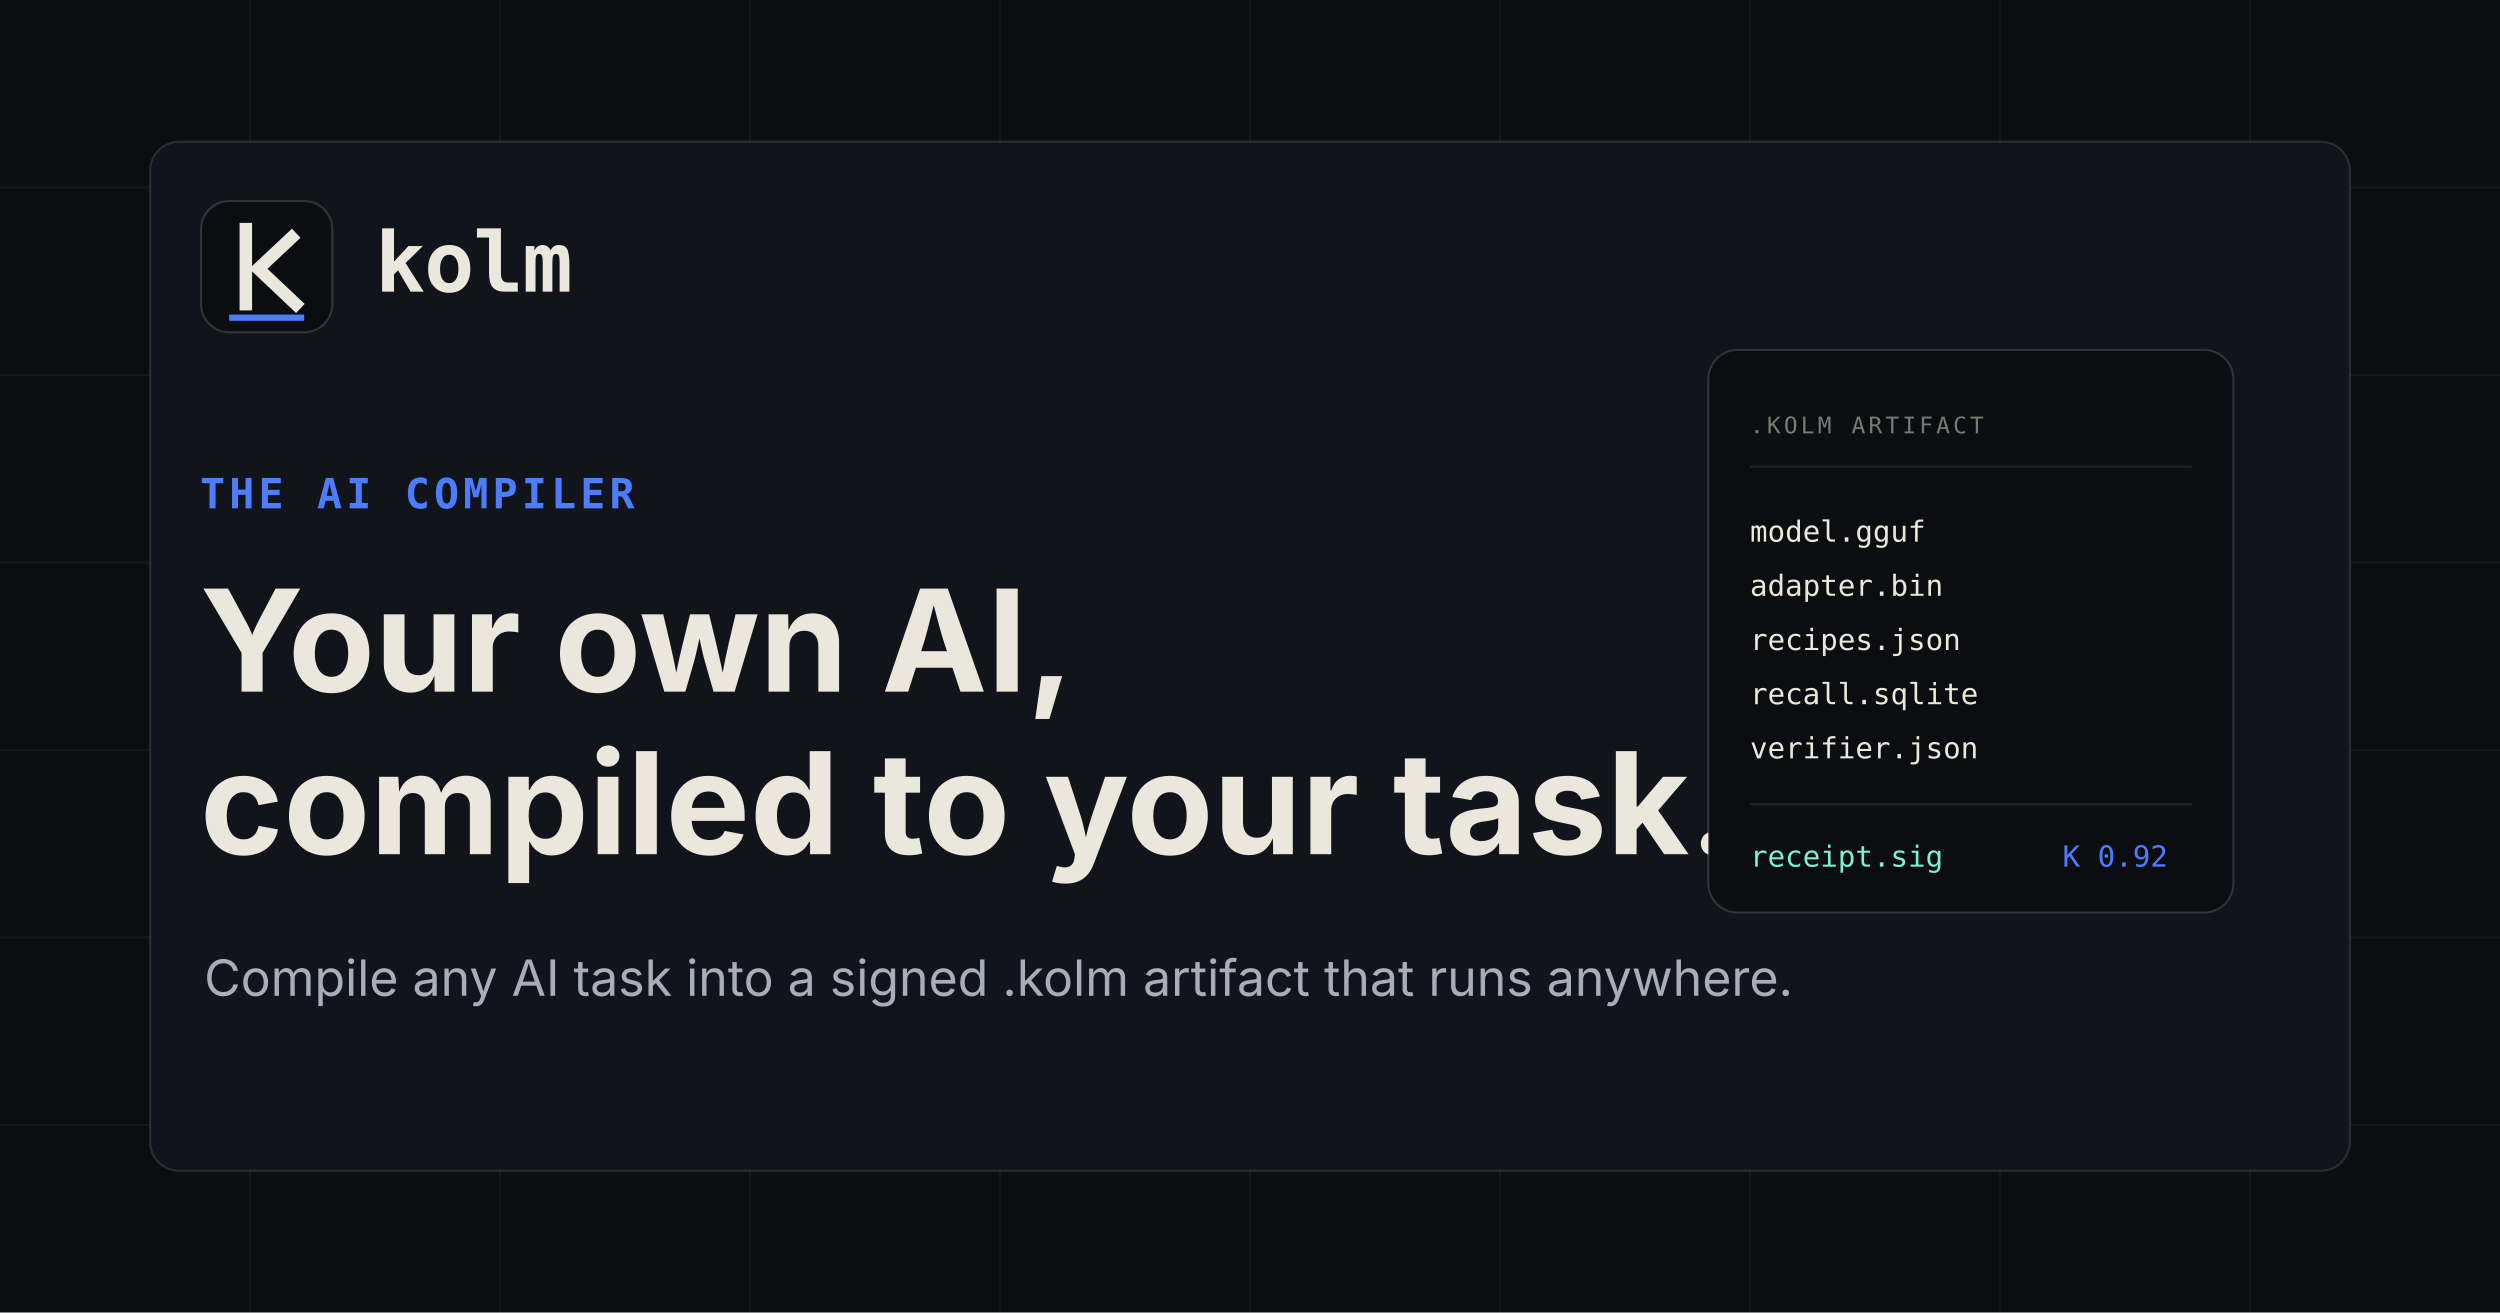
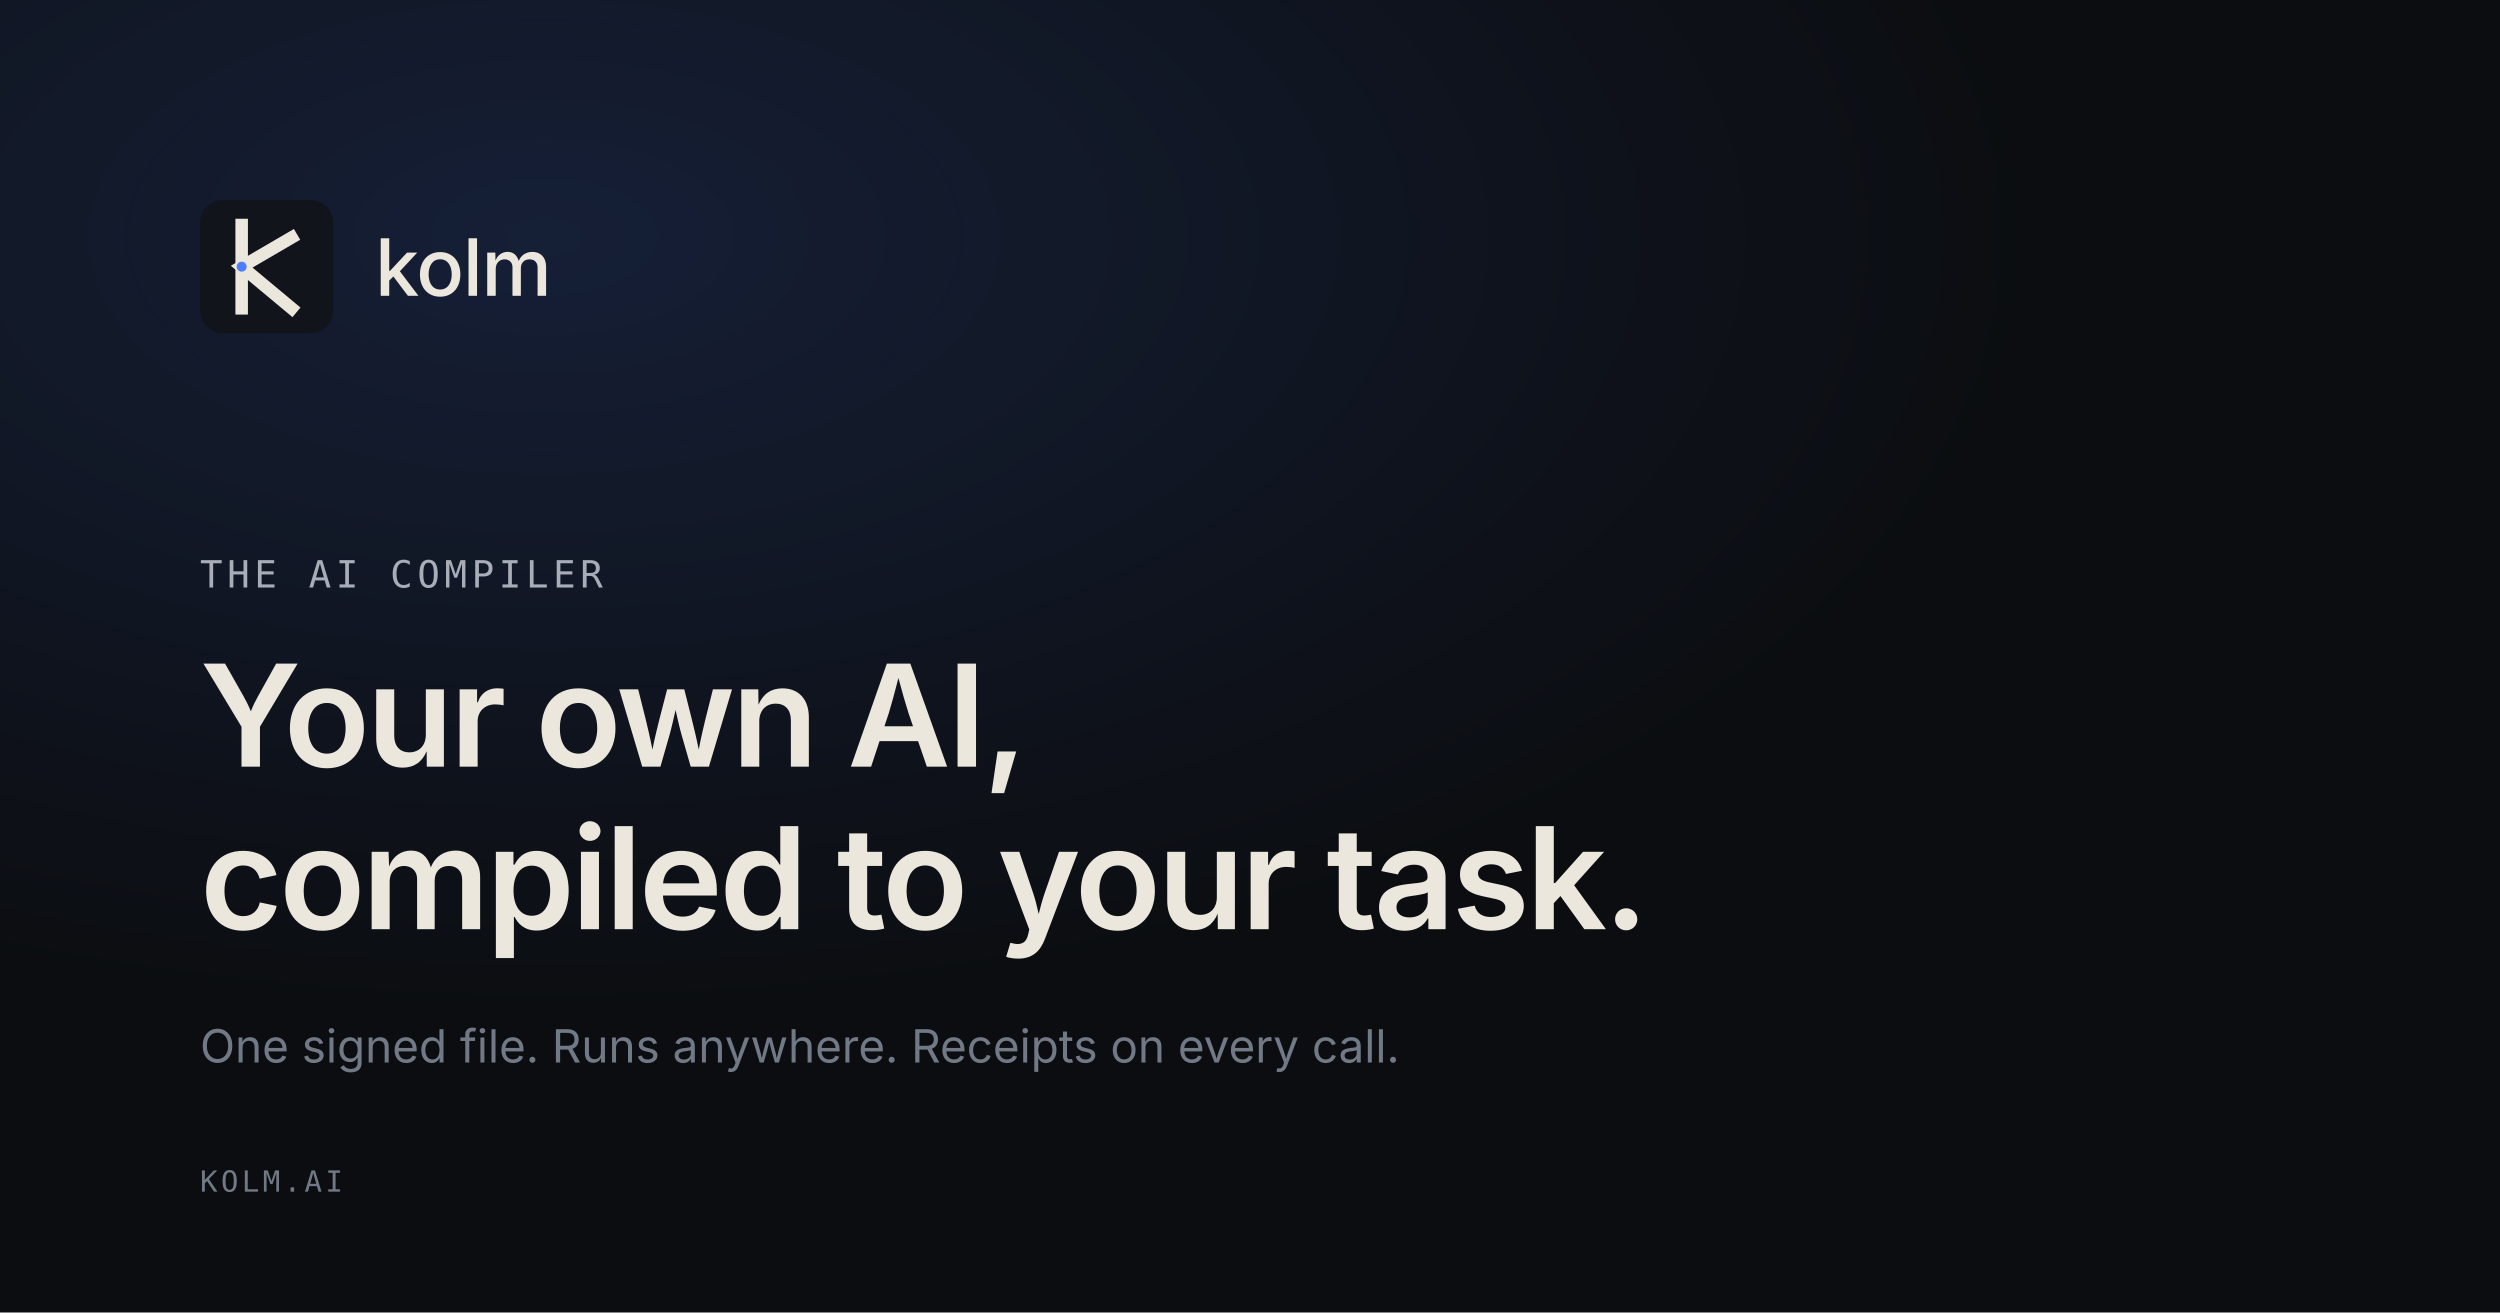
<svg xmlns="http://www.w3.org/2000/svg" width="1200" height="630" viewBox="0 0 1200 630" role="img" aria-label="kolm — the AI compiler">
+   <defs>
+     <radialGradient id="glow" cx="22%" cy="18%" r="60%">
+       <stop offset="0%" stop-color="#4c7dff" stop-opacity="0.16" />
+       <stop offset="100%" stop-color="#4c7dff" stop-opacity="0" />
+     </radialGradient>
+   </defs>
  <rect width="1200" height="630" fill="#0b0d10" />
-   <path d="M0 90h1200M0 180h1200M0 270h1200M0 360h1200M0 450h1200M0 540h1200M120 0v630M240 0v630M360 0v630M480 0v630M600 0v630M720 0v630M840 0v630M960 0v630M1080 0v630" stroke="#ece7dc" stroke-opacity=".045" />
-   <rect x="72" y="68" width="1056" height="494" rx="14" fill="#11151b" stroke="#ece7dc" stroke-opacity=".13" />
+   <rect width="1200" height="630" fill="url(#glow)" />
  <g transform="translate(96 96)">
-     <rect width="64" height="64" rx="14" fill="#0b0d10" />
-     <rect x="0.5" y="0.5" width="63" height="63" rx="13.5" fill="none" stroke="#ece7dc" stroke-opacity=".18" />
-     <path d="M22 14v36" stroke="#ece7dc" stroke-width="6" stroke-linecap="square" />
-     <path d="M44 18 28 33 46 50" fill="none" stroke="#ece7dc" stroke-width="6" stroke-linecap="square" stroke-linejoin="miter" />
-     <rect x="14" y="55" width="36" height="3" fill="#4c7dff" />
-     <text x="84" y="44" fill="#ece7dc" font-family="ui-monospace,'SF Mono',Menlo,Consolas,monospace" font-size="40" font-weight="600" letter-spacing="-0.5">kolm</text>
+     <rect width="64" height="64" rx="11" fill="#11151b" />
+     <g fill="none" stroke="#ece7dc" stroke-width="6" stroke-linecap="square" stroke-linejoin="miter">
+       <path d="M20 12 L20 52" />
+       <path d="M44 18 L20 32 L44 52" />
+     </g>
+     <circle cx="20" cy="32" r="2.4" fill="#4c7dff" />
+     <text x="84" y="46" fill="#ece7dc" font-family="-apple-system,BlinkMacSystemFont,'SF Pro Display','Inter','Segoe UI',system-ui,sans-serif" font-size="38" font-weight="540" letter-spacing="-0.6">kolm</text>
  </g>
-   <text x="96" y="244" fill="#4c7dff" font-family="ui-monospace,'SF Mono',Menlo,Consolas,monospace" font-size="20" font-weight="600" letter-spacing="2">THE AI COMPILER</text>
-   <text x="96" y="332" fill="#ece7dc" font-family="-apple-system,BlinkMacSystemFont,'SF Pro Display','Inter','Segoe UI',system-ui,sans-serif" font-size="68" font-weight="700">Your own AI,</text>
-   <text x="96" y="410" fill="#ece7dc" font-family="-apple-system,BlinkMacSystemFont,'SF Pro Display','Inter','Segoe UI',system-ui,sans-serif" font-size="68" font-weight="700">compiled to your task.</text>
-   <text x="98" y="478" fill="#a8adb7" font-family="-apple-system,BlinkMacSystemFont,'SF Pro Text','Inter','Segoe UI',system-ui,sans-serif" font-size="24">Compile any AI task into a signed .kolm artifact that runs anywhere.</text>
-   <g transform="translate(820 168)">
-     <rect width="252" height="270" rx="14" fill="#0b0d10" stroke="#ece7dc" stroke-opacity=".16" />
-     <text x="20" y="40" fill="#737c73" font-family="ui-monospace,'SF Mono',Menlo,Consolas,monospace" font-size="11" letter-spacing="1.5">.KOLM ARTIFACT</text>
-     <path d="M20 56h212" stroke="#ece7dc" stroke-opacity=".10" />
-     <text x="20" y="92" fill="#ece7dc" font-family="ui-monospace,'SF Mono',Menlo,Consolas,monospace" font-size="14">model.gguf</text>
-     <text x="20" y="118" fill="#ece7dc" font-family="ui-monospace,'SF Mono',Menlo,Consolas,monospace" font-size="14">adapter.bin</text>
-     <text x="20" y="144" fill="#ece7dc" font-family="ui-monospace,'SF Mono',Menlo,Consolas,monospace" font-size="14">recipes.json</text>
-     <text x="20" y="170" fill="#ece7dc" font-family="ui-monospace,'SF Mono',Menlo,Consolas,monospace" font-size="14">recall.sqlite</text>
-     <text x="20" y="196" fill="#ece7dc" font-family="ui-monospace,'SF Mono',Menlo,Consolas,monospace" font-size="14">verifier.json</text>
-     <path d="M20 218h212" stroke="#ece7dc" stroke-opacity=".10" />
-     <text x="20" y="248" fill="#7ef0d2" font-family="ui-monospace,'SF Mono',Menlo,Consolas,monospace" font-size="14">receipt.sig</text>
-     <text x="170" y="248" fill="#4c7dff" font-family="ui-monospace,'SF Mono',Menlo,Consolas,monospace" font-size="14">K 0.92</text>
-   </g>
+   <text x="96" y="282" fill="#a8adb7" font-family="ui-monospace,'SF Mono',Menlo,Consolas,monospace" font-size="18" font-weight="500" letter-spacing="2.2">THE AI COMPILER</text>
+   <text x="96" y="368" fill="#ece7dc" font-family="-apple-system,BlinkMacSystemFont,'SF Pro Display','Inter','Segoe UI',system-ui,sans-serif" font-size="68" font-weight="600" letter-spacing="-1.6">Your own AI,</text>
+   <text x="96" y="446" fill="#ece7dc" font-family="-apple-system,BlinkMacSystemFont,'SF Pro Display','Inter','Segoe UI',system-ui,sans-serif" font-size="68" font-weight="600" letter-spacing="-1.6">compiled to your task.</text>
+   <text x="96" y="510" fill="#707985" font-family="-apple-system,BlinkMacSystemFont,'SF Pro Text','Inter','Segoe UI',system-ui,sans-serif" font-size="22" font-weight="400">One signed file. Runs anywhere. Receipts on every call.</text>
+   <text x="96" y="572" fill="#707985" font-family="ui-monospace,'SF Mono',Menlo,Consolas,monospace" font-size="14" letter-spacing="1.6">KOLM.AI</text>
</svg>
